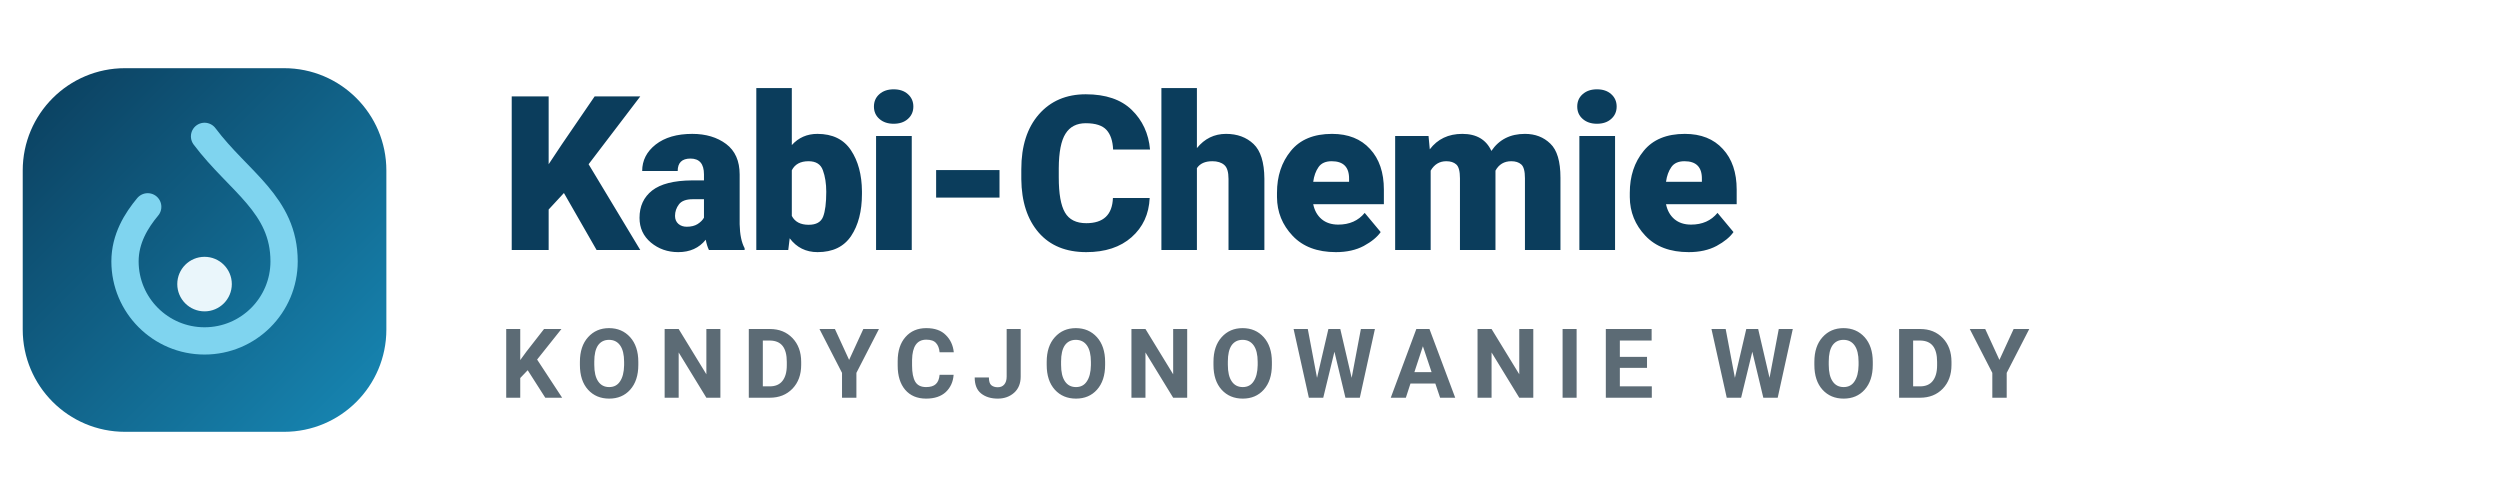
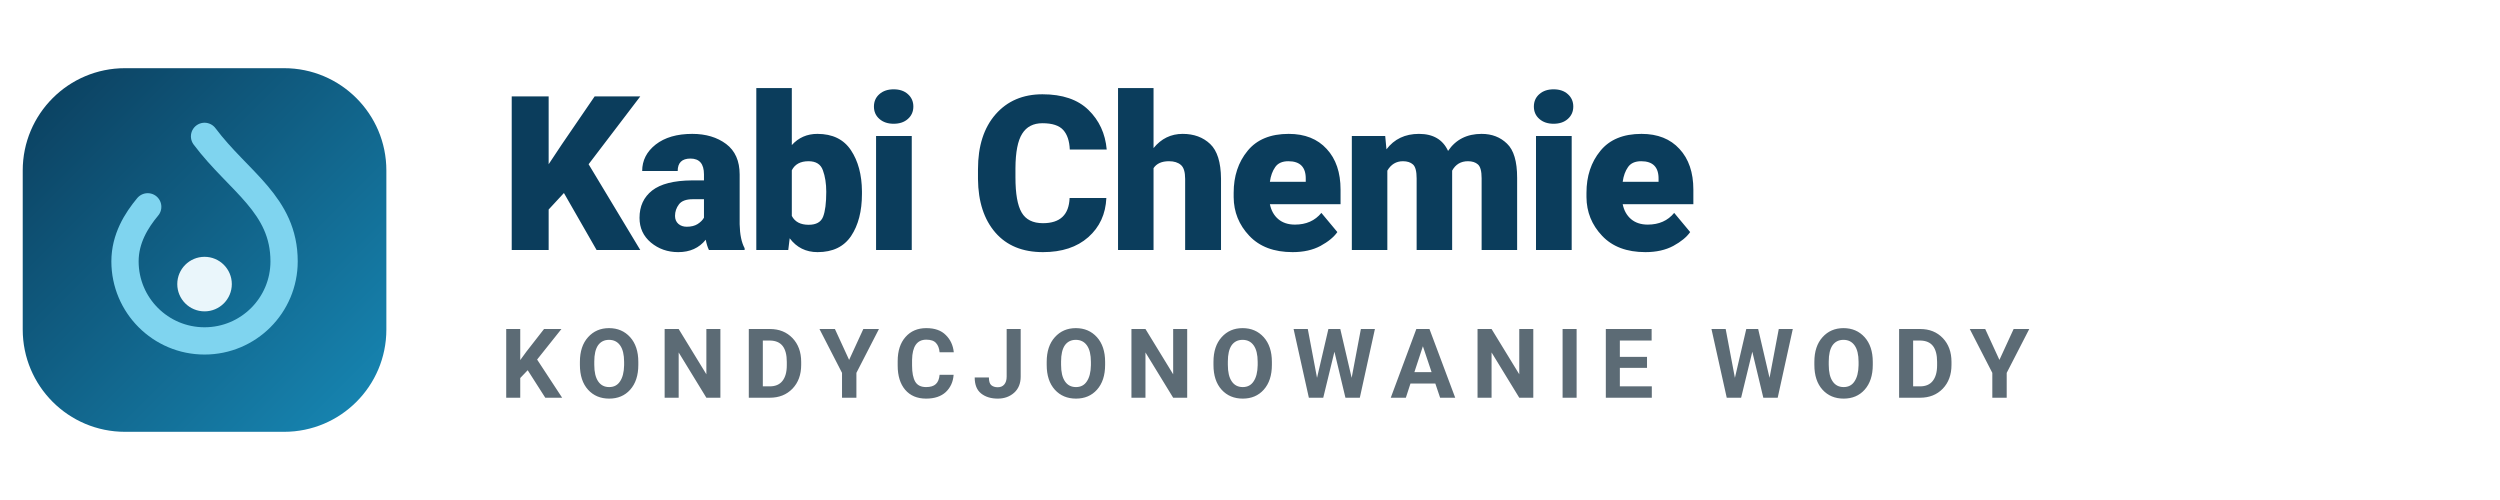
- <svg xmlns="http://www.w3.org/2000/svg" viewBox="0 0 220 44" role="img" aria-label="Kabi-Chemie">
+ <svg xmlns="http://www.w3.org/2000/svg" viewBox="0 0 220 44" role="img" aria-label="Kabi Chemie">
  <defs>
    <linearGradient id="kc" x1="0" y1="0" x2="1" y2="1">
      <stop offset="0" stop-color="#0b3d5c" />
      <stop offset="1" stop-color="#1789b6" />
    </linearGradient>
  </defs>
  <g>
    <rect x="2" y="6" width="32" height="32" rx="9" fill="url(#kc)" />
    <path d="M18 12c3 4 7 6 7 11a7 7 0 0 1-14 0c0-2 1-3.6 2-4.8" fill="none" stroke="#7fd4ef" stroke-width="2.4" stroke-linecap="round" />
    <circle cx="18" cy="25" r="2.4" fill="#eaf6fb" />
  </g>
-   <text x="44" y="22" font-family="-apple-system,Segoe UI,Roboto,Arial,sans-serif" font-size="19" font-weight="800" fill="#0b3d5c" letter-spacing="-.3">Kabi-Chemie</text>
+   <text x="44" y="22" font-family="-apple-system,Segoe UI,Roboto,Arial,sans-serif" font-size="19" font-weight="800" fill="#0b3d5c" letter-spacing="-.3">Kabi Chemie</text>
  <text x="44" y="35" font-family="-apple-system,Segoe UI,Roboto,Arial,sans-serif" font-size="8.5" font-weight="600" fill="#5c6b75" letter-spacing="1.4">KONDYCJONOWANIE WODY</text>
</svg>
